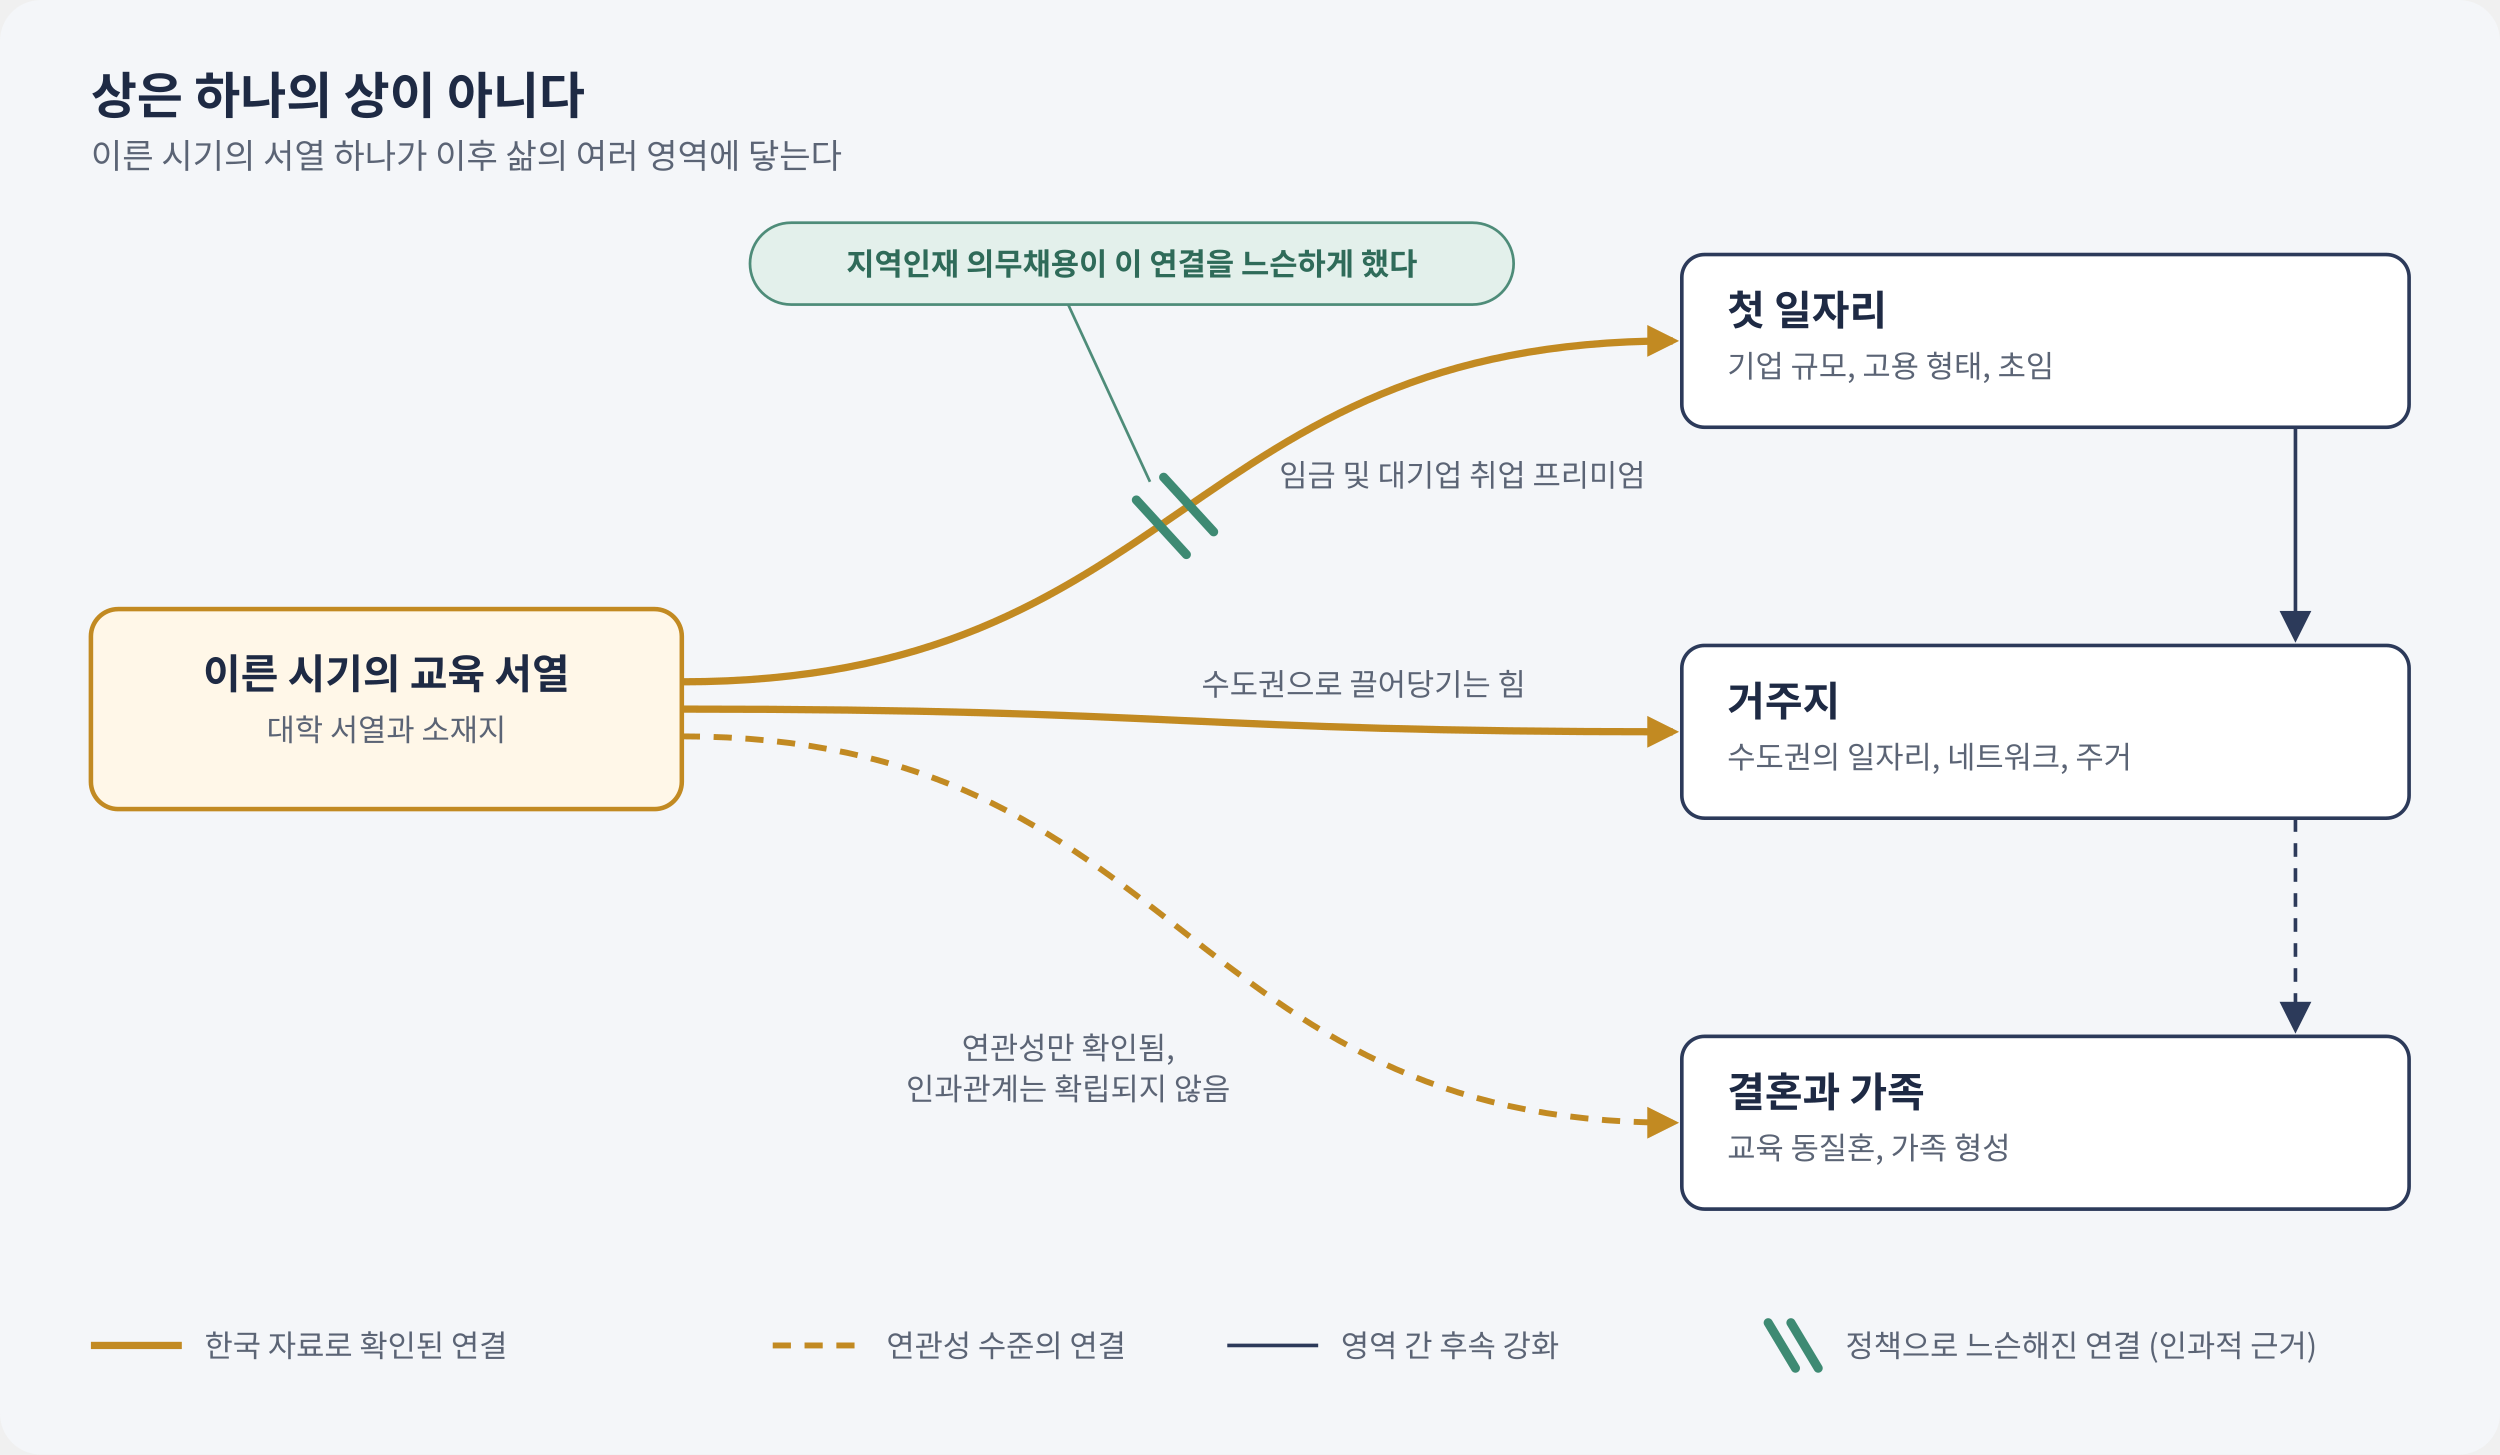
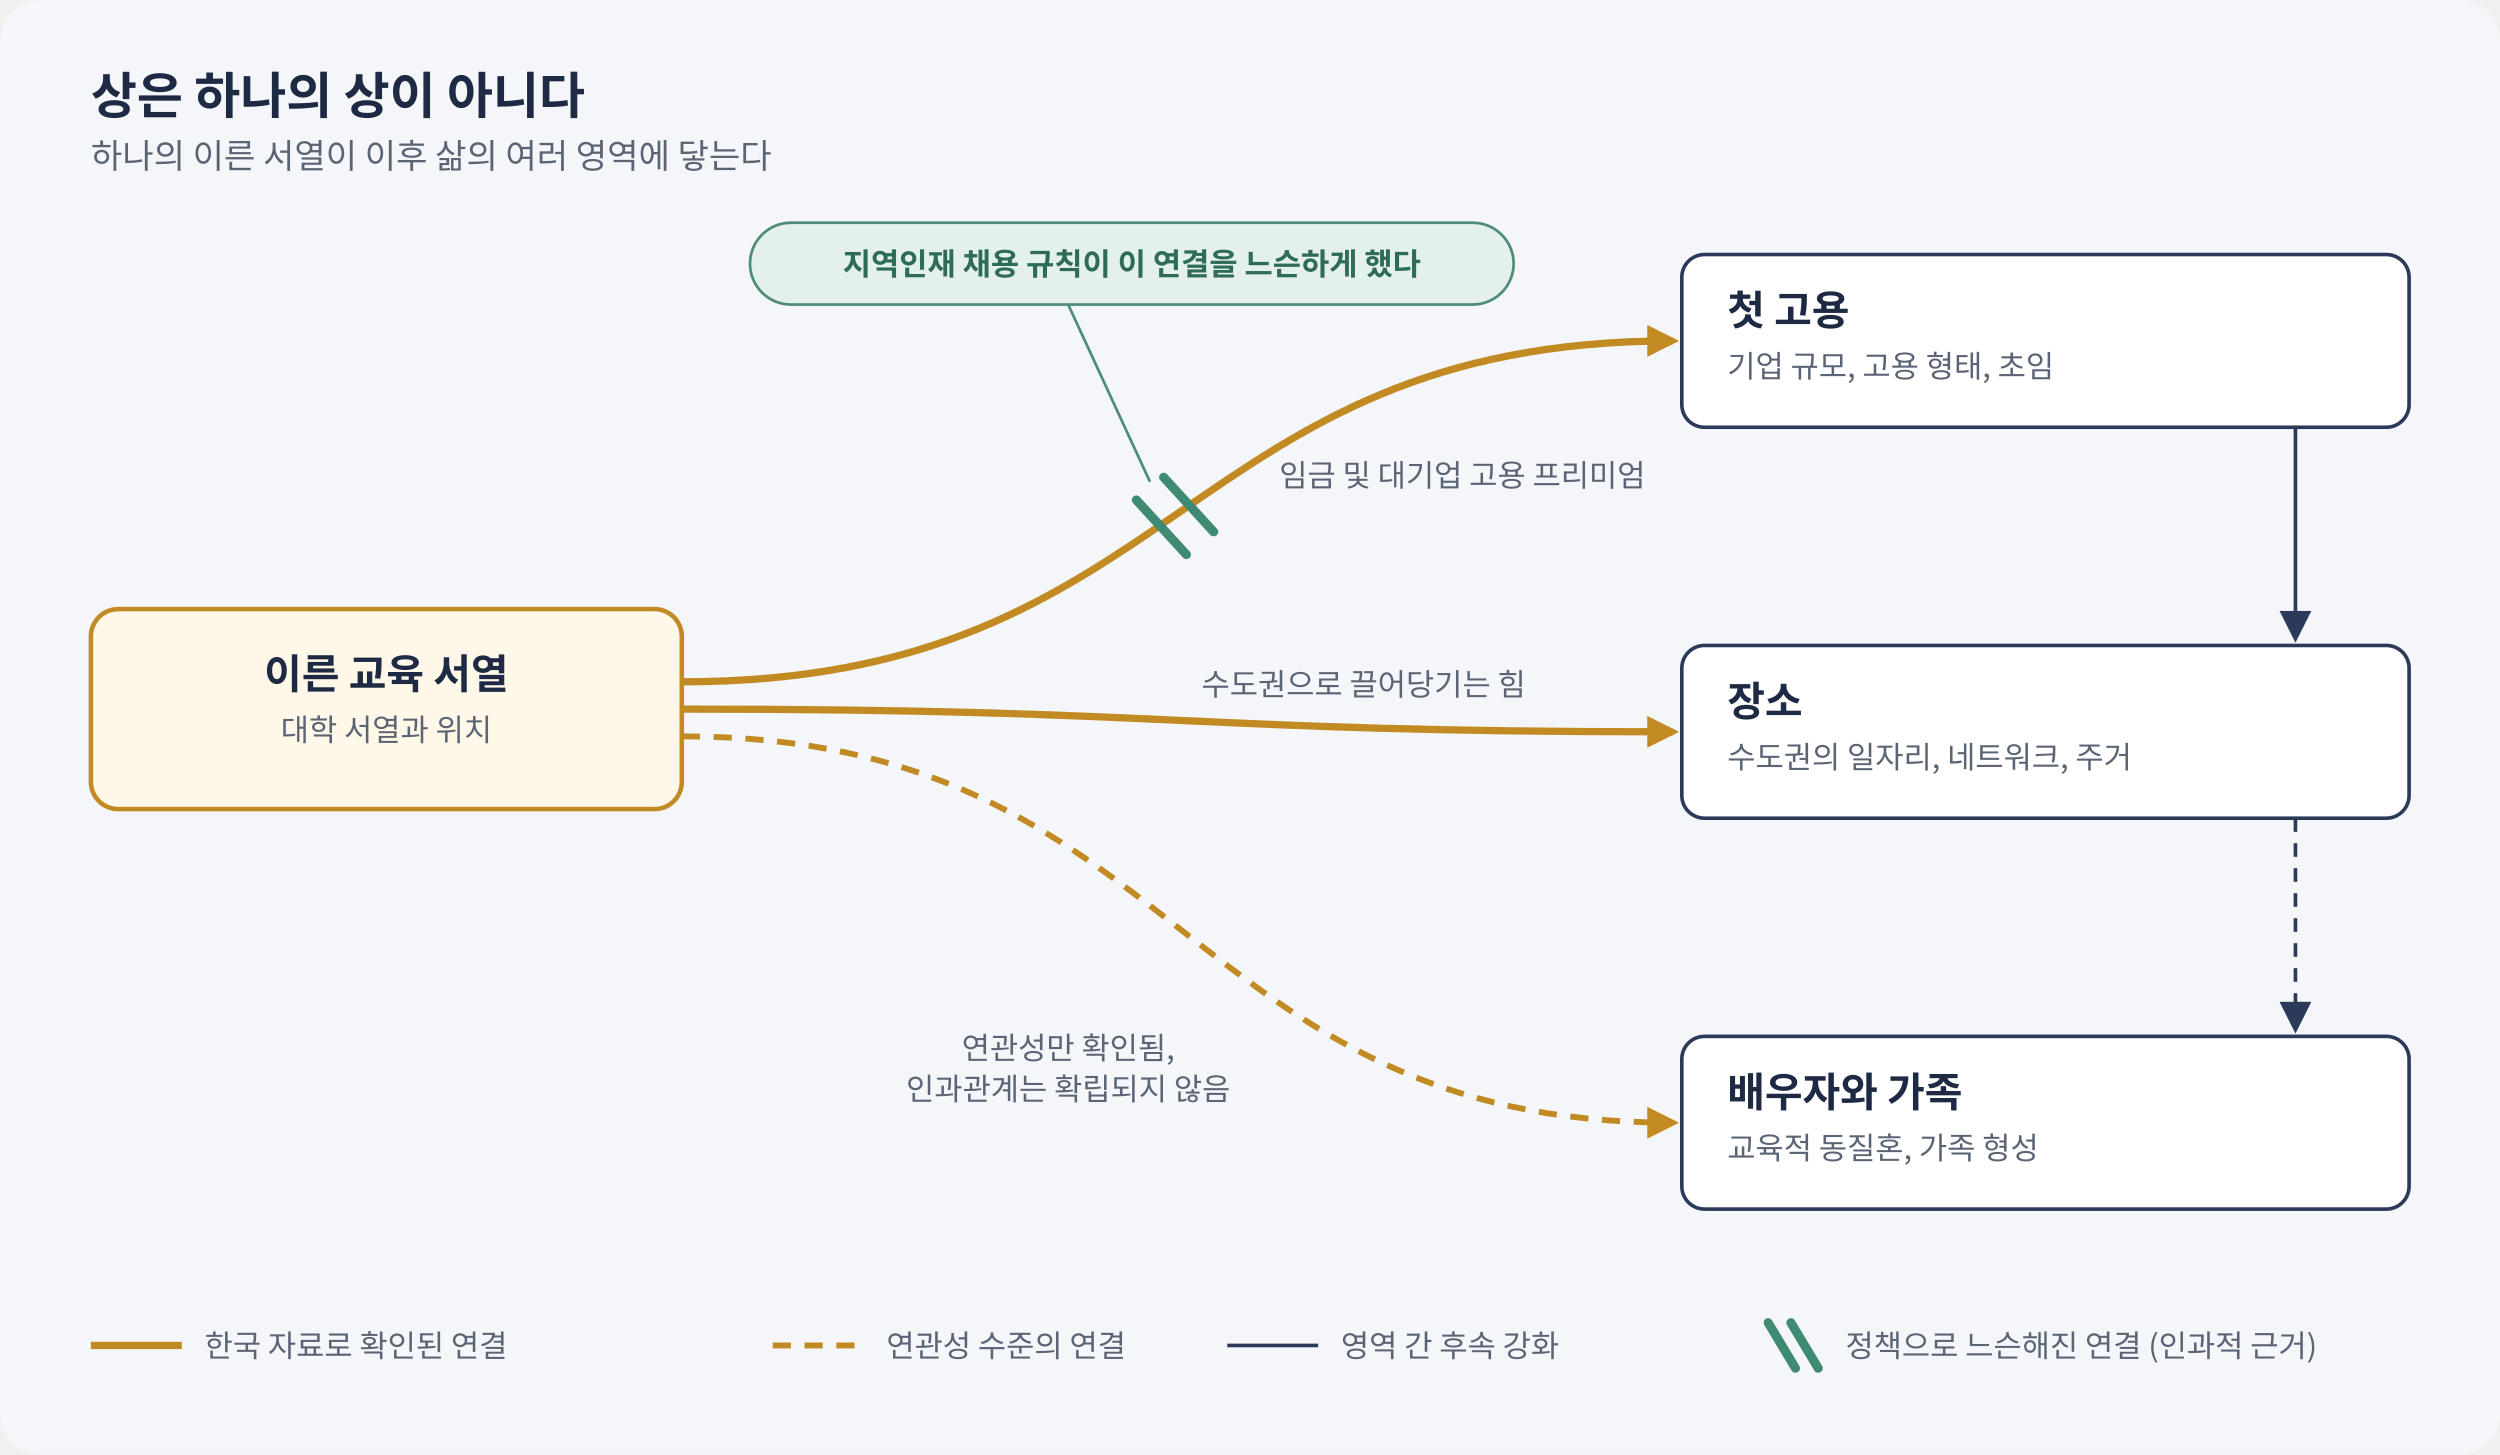
<svg xmlns="http://www.w3.org/2000/svg" lang="ko" viewBox="0 0 1100 640" role="img" aria-labelledby="t2 d2" font-family="'Noto Sans KR','Noto Sans CJK KR','Apple SD Gothic Neo','Malgun Gothic','Nanum Gothic',sans-serif">
  <defs>
    <marker markerUnits="userSpaceOnUse" id="gh" viewBox="0 0 10 10" refX="8" refY="5" markerWidth="14" markerHeight="14" orient="auto">
      <path fill="#C28A22" d="M0,0 L10,5 L0,10 z" />
    </marker>
    <marker markerUnits="userSpaceOnUse" id="ch" viewBox="0 0 10 10" refX="8" refY="5" markerWidth="14" markerHeight="14" orient="auto">
      <path fill="#2C3A5A" d="M0,0 L10,5 L0,10 z" />
    </marker>
  </defs>
  <rect fill="#F4F6F9" x="0" y="0" width="1100" height="640" rx="18" />
  <text fill="#1E2A44" font-size="22" font-weight="600" x="40" y="50">상은 하나의 상이 아니다</text>
-   <text fill="#5B6475" font-size="15" x="40" y="74">이른 시기의 서열 하나가 이후 삶의 여러 영역에 닿는다</text>
+   <text fill="#5B6475" font-size="15" x="40" y="74">하나의 이른 서열이 이후 삶의 여러 영역에 닿는다</text>
  <rect fill="#FFF7E8" stroke="#C28A22" stroke-width="2" x="40" y="268" width="260" height="88" rx="12" />
-   <text fill="#1E2A44" font-size="18" font-weight="600" x="170" y="303" text-anchor="middle">이른 시기의 교육 서열</text>
-   <text fill="#5B6475" font-size="13.5" x="170" y="326" text-anchor="middle">대학 서열과 소재지</text>
+   <text fill="#1E2A44" font-size="18" font-weight="600" x="170" y="303" text-anchor="middle">이른 교육 서열</text>
+   <text fill="#5B6475" font-size="13.5" x="170" y="326" text-anchor="middle">대학 서열과 위치</text>
  <path fill="none" stroke="#C28A22" stroke-width="3.2" marker-end="url(#gh)" d="M300,300 C520,300 520,150 736,150" />
  <path fill="none" stroke="#C28A22" stroke-width="3.2" marker-end="url(#gh)" d="M300,312 C520,312 520,322 736,322" />
  <path fill="none" stroke="#C28A22" stroke-width="2.6" stroke-dasharray="8 6" marker-end="url(#gh)" d="M300,324 C520,324 520,494 736,494" />
-   <text fill="#5B6475" font-size="13.5" x="724" y="214" text-anchor="end">임금 및 대기업 취업 프리미엄</text>
+   <text fill="#5B6475" font-size="13.5" x="724" y="214" text-anchor="end">임금 및 대기업 고용 프리미엄</text>
  <text fill="#5B6475" font-size="13.5" x="600" y="306" text-anchor="middle">수도권으로 끌어당기는 힘</text>
  <text fill="#5B6475" font-size="13.5" x="470" y="466" text-anchor="middle">연관성만 확인됨,</text>
  <text fill="#5B6475" font-size="13.5" x="470" y="484" text-anchor="middle">인과관계는 확립되지 않음</text>
  <rect fill="#FFFFFF" stroke="#2C3A5A" stroke-width="1.6" x="740" y="112" width="320" height="76" rx="10" />
-   <text fill="#1E2A44" font-size="18" font-weight="600" x="760" y="143">첫 일자리</text>
+   <text fill="#1E2A44" font-size="18" font-weight="600" x="760" y="143">첫 고용</text>
  <text fill="#5B6475" font-size="13.5" x="760" y="166">기업 규모, 고용 형태, 초임</text>
  <rect fill="#FFFFFF" stroke="#2C3A5A" stroke-width="1.6" x="740" y="284" width="320" height="76" rx="10" />
-   <text fill="#1E2A44" font-size="18" font-weight="600" x="760" y="315">거주지</text>
+   <text fill="#1E2A44" font-size="18" font-weight="600" x="760" y="315">장소</text>
  <text fill="#5B6475" font-size="13.5" x="760" y="338">수도권의 일자리, 네트워크, 주거</text>
  <rect fill="#FFFFFF" stroke="#2C3A5A" stroke-width="1.6" x="740" y="456" width="320" height="76" rx="10" />
-   <text fill="#1E2A44" font-size="18" font-weight="600" x="760" y="487">결혼과 가족</text>
-   <text fill="#5B6475" font-size="13.5" x="760" y="510">교육 동질혼, 가족 형성</text>
+   <text fill="#1E2A44" font-size="18" font-weight="600" x="760" y="487">배우자와 가족</text>
+   <text fill="#5B6475" font-size="13.5" x="760" y="510">교육적 동질혼, 가족 형성</text>
  <path fill="none" stroke="#2C3A5A" stroke-width="1.6" marker-end="url(#ch)" d="M1010,188 L1010,280" />
  <path fill="none" stroke="#2C3A5A" stroke-width="1.6" stroke-dasharray="6 5" marker-end="url(#ch)" d="M1010,360 L1010,452" />
  <line stroke="#3E8A73" stroke-width="4" stroke-linecap="round" x1="500" y1="220" x2="522" y2="244" />
  <line stroke="#3E8A73" stroke-width="4" stroke-linecap="round" x1="512" y1="210" x2="534" y2="234" />
  <line stroke="#4E8C79" stroke-width="1.2" x1="470" y1="134" x2="506" y2="212" />
  <rect fill="#E3F0EB" stroke="#4E8C79" stroke-width="1.2" x="330" y="98" width="336" height="36" rx="18" />
-   <text fill="#2F6B59" font-size="13.5" font-weight="600" x="498" y="121" text-anchor="middle">지역인재 의무채용이 이 연결을 느슨하게 했다</text>
+   <text fill="#2F6B59" font-size="13.5" font-weight="600" x="498" y="121" text-anchor="middle">지역인재 채용 규칙이 이 연결을 느슨하게 했다</text>
  <line fill="none" stroke="#C28A22" stroke-width="3.2" x1="40" y1="592" x2="80" y2="592" />
  <text fill="#5B6475" font-size="13.5" x="90" y="597">한국 자료로 확인된 연결</text>
  <line fill="none" stroke="#C28A22" stroke-width="2.6" stroke-dasharray="8 6" x1="340" y1="592" x2="380" y2="592" />
  <text fill="#5B6475" font-size="13.5" x="390" y="597">연관성 수준의 연결</text>
  <line fill="none" stroke="#2C3A5A" stroke-width="1.6" x1="540" y1="592" x2="580" y2="592" />
  <text fill="#5B6475" font-size="13.5" x="590" y="597">영역 간 후속 강화</text>
  <line stroke="#3E8A73" stroke-width="4" stroke-linecap="round" x1="778" y1="582" x2="790" y2="602" />
  <line stroke="#3E8A73" stroke-width="4" stroke-linecap="round" x1="788" y1="582" x2="800" y2="602" />
  <text fill="#5B6475" font-size="13.5" x="812" y="597">정책으로 느슨해진 연결 (인과적 근거)</text>
</svg>
